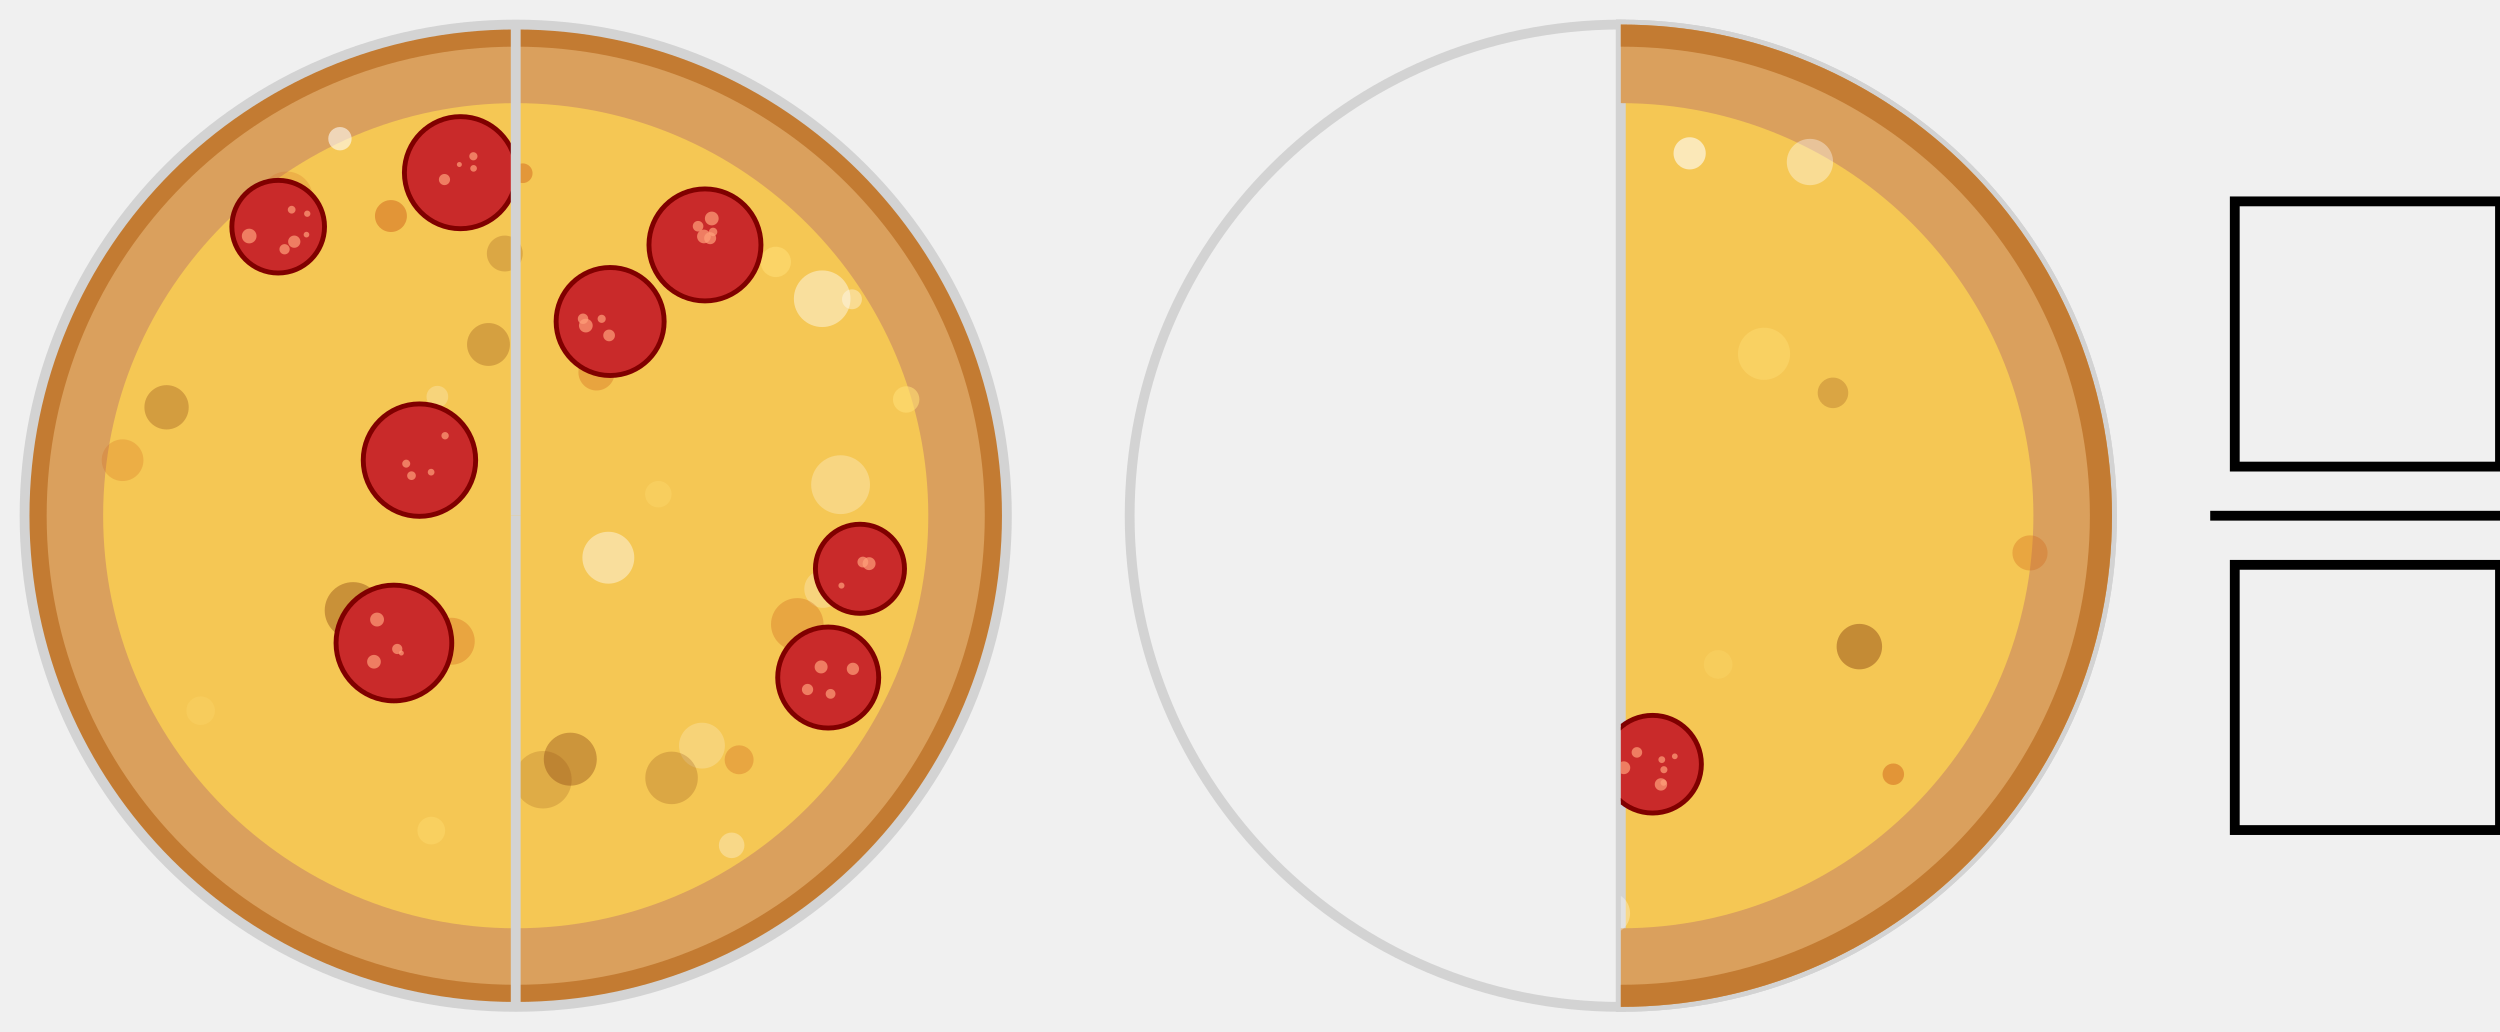
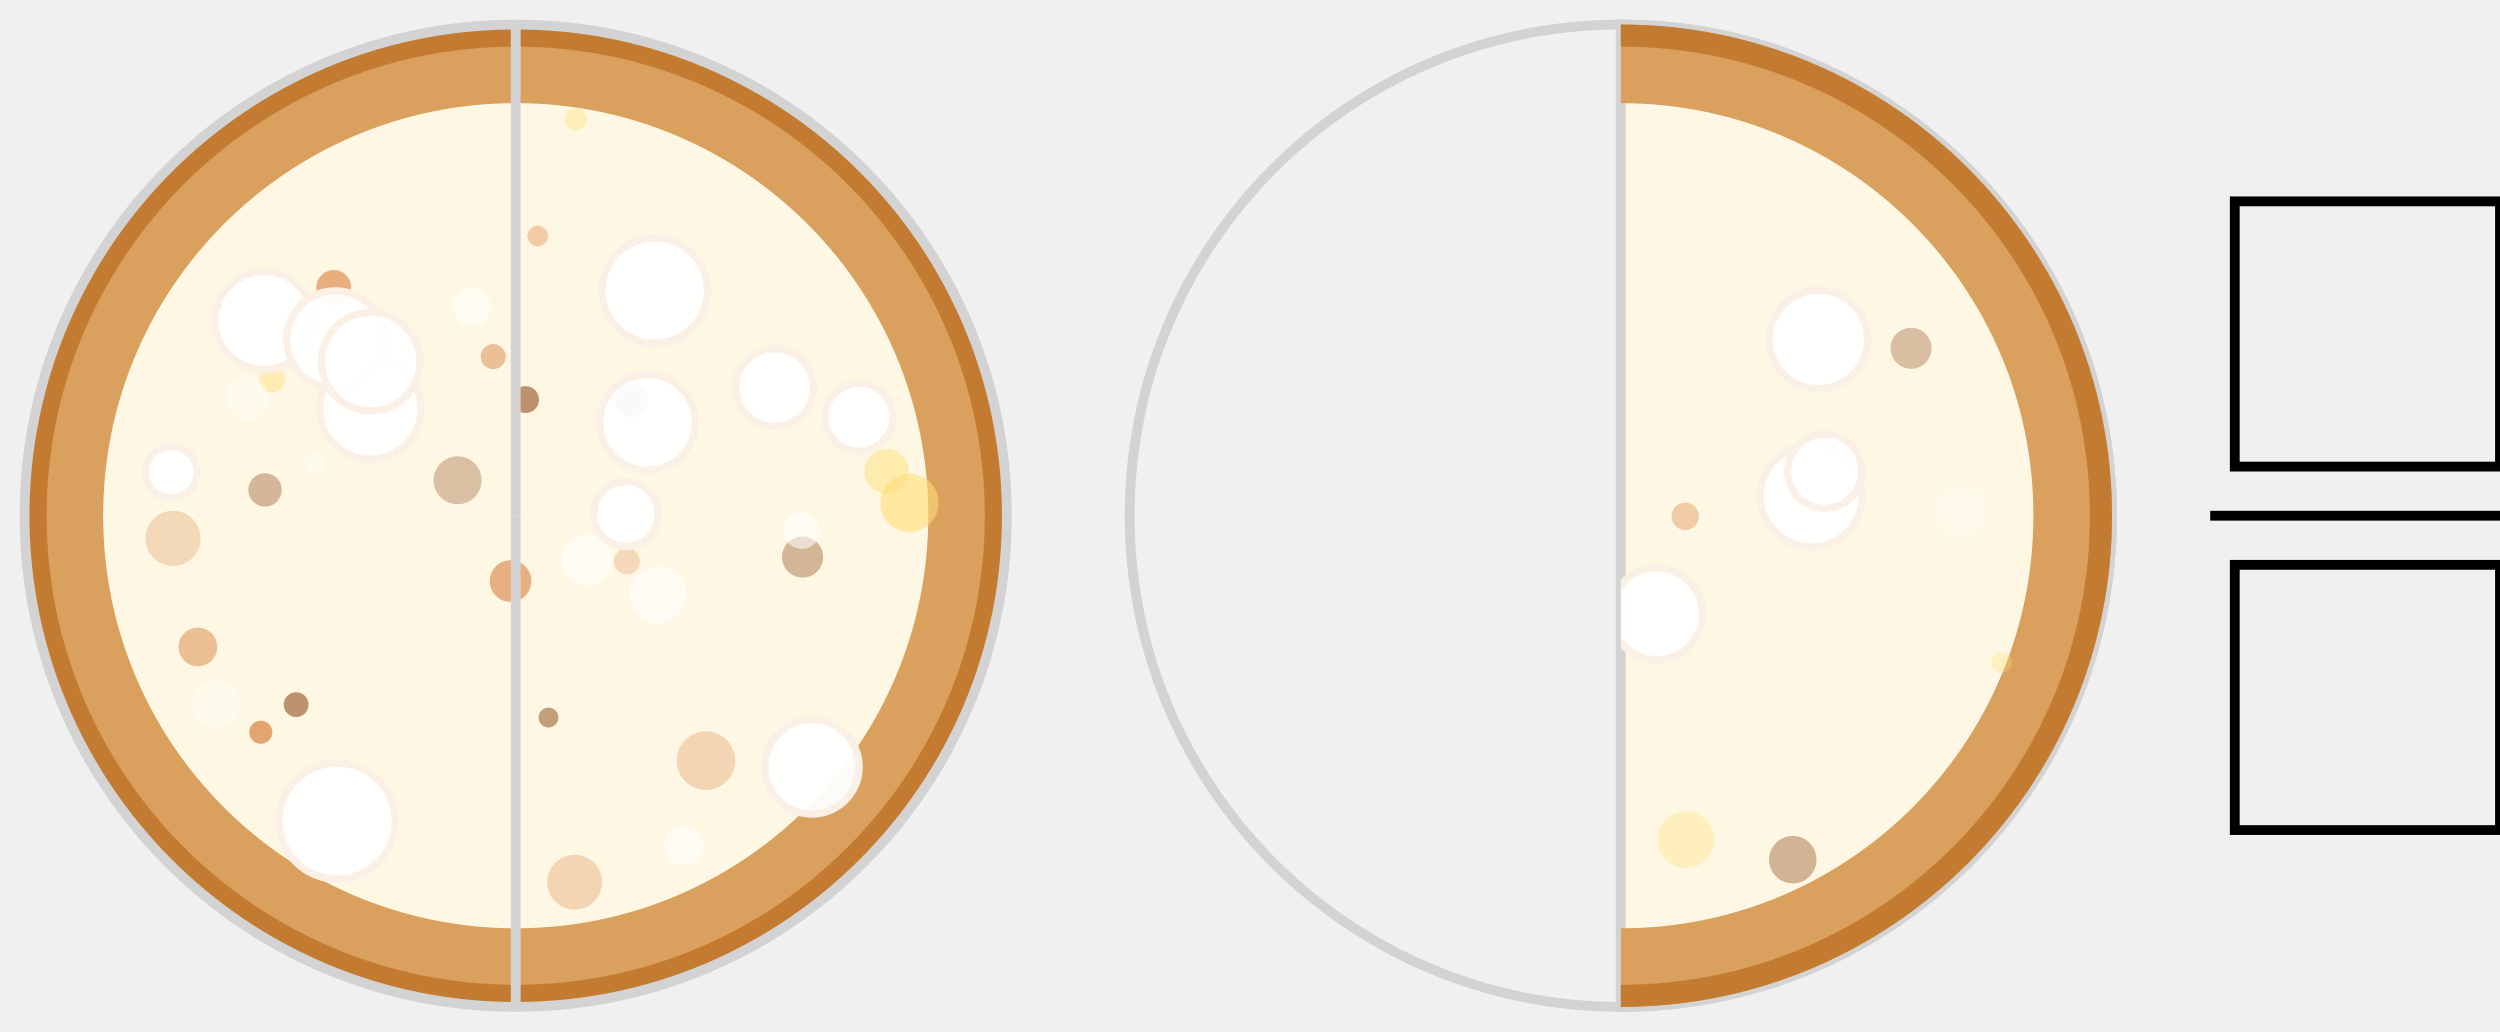
<svg xmlns="http://www.w3.org/2000/svg" xmlns:xlink="http://www.w3.org/1999/xlink" width="509.0" height="210.0">
  <svg x="0.0" y="0.0" width="210.0" height="210.0" viewBox="0 0 210 210">
    <defs>
-       <clipPath id="clip-4492473792-4434077648">
+       <clipPath id="clip-4492015040-4502535760">
        <circle cx="105.0" cy="105.0" r="100" fill="none" />
      </clipPath>
    </defs>
    <g>
-       <circle cx="105.0" cy="105.0" r="100" fill="#F5C754" />
-       <use xlink:href="#clip-4492473792-4434077648" />
-       <g clip-path="url(#clip-4492473792-4434077648)">
+       <circle cx="105.0" cy="105.0" r="100" fill="#FEF7E3" />
+       <use xlink:href="#clip-4492015040-4502535760" />
+       <g clip-path="url(#clip-4492015040-4502535760)">
        <circle cx="105.0" cy="105.0" r="92" stroke="#DAA05D" stroke-width="16" fill="none" />
        <circle cx="105.0" cy="105.0" r="98" stroke="#C37B32" stroke-width="5" fill="none" />
-         <circle cx="123.859" cy="113.549" r="5.282" fill="#FFFFFF" fill-opacity="0.418" />
-         <circle cx="94.381" cy="41.489" r="3.6" fill="#D2691E" fill-opacity="0.564" />
-         <circle cx="102.776" cy="51.618" r="3.656" fill="#8B4513" fill-opacity="0.24" />
-         <circle cx="110.54" cy="158.755" r="5.852" fill="#8B4513" fill-opacity="0.205" />
-         <circle cx="171.142" cy="98.682" r="5.991" fill="#FFFFFF" fill-opacity="0.267" />
-         <circle cx="71.88" cy="124.292" r="5.772" fill="#8B4513" fill-opacity="0.412" />
-         <circle cx="157.954" cy="53.324" r="3.093" fill="#FFDE75" fill-opacity="0.554" />
-         <circle cx="33.912" cy="82.926" r="4.512" fill="#8B4513" fill-opacity="0.317" />
-         <circle cx="167.59" cy="119.927" r="3.834" fill="#FFFFFF" fill-opacity="0.24" />
-         <circle cx="91.873" cy="130.558" r="4.785" fill="#D2691E" fill-opacity="0.357" />
-         <circle cx="134.039" cy="100.616" r="2.696" fill="#FFDE75" fill-opacity="0.307" />
-         <circle cx="167.396" cy="60.823" r="5.764" fill="#FFFFFF" fill-opacity="0.427" />
-         <circle cx="142.921" cy="151.81" r="4.668" fill="#FFFFFF" fill-opacity="0.213" />
-         <circle cx="24.958" cy="93.697" r="4.249" fill="#D2691E" fill-opacity="0.258" />
-         <circle cx="89.047" cy="80.767" r="2.212" fill="#FFFFFF" fill-opacity="0.228" />
-         <circle cx="99.456" cy="70.135" r="4.366" fill="#8B4513" fill-opacity="0.3" />
-         <circle cx="79.594" cy="43.985" r="3.251" fill="#D2691E" fill-opacity="0.531" />
-         <circle cx="121.462" cy="75.807" r="3.699" fill="#D2691E" fill-opacity="0.364" />
-         <circle cx="162.325" cy="127.119" r="5.349" fill="#D2691E" fill-opacity="0.344" />
-         <circle cx="173.463" cy="60.936" r="2.029" fill="#FFFFFF" fill-opacity="0.359" />
-         <circle cx="106.424" cy="35.27" r="2.006" fill="#D2691E" fill-opacity="0.5" />
-         <circle cx="136.73" cy="158.379" r="5.35" fill="#8B4513" fill-opacity="0.241" />
-         <circle cx="150.482" cy="154.692" r="2.948" fill="#D2691E" fill-opacity="0.344" />
-         <circle cx="148.964" cy="172.112" r="2.603" fill="#FFFFFF" fill-opacity="0.303" />
-         <circle cx="58.356" cy="40.229" r="5.31" fill="#D2691E" fill-opacity="0.234" />
-         <circle cx="87.811" cy="169.11" r="2.822" fill="#FFDE75" fill-opacity="0.388" />
-         <circle cx="116.108" cy="154.571" r="5.396" fill="#8B4513" fill-opacity="0.383" />
-         <circle cx="69.213" cy="28.24" r="2.38" fill="#FFFFFF" fill-opacity="0.563" />
-         <circle cx="184.499" cy="81.33" r="2.693" fill="#FFDE75" fill-opacity="0.598" />
-         <circle cx="40.851" cy="144.699" r="2.914" fill="#FFDE75" fill-opacity="0.232" />
-         <circle cx="80.199" cy="130.916" r="11.779" fill="#C92A2A" stroke="#800000" stroke-width="1" />
-         <circle cx="81.713" cy="132.96" r="0.511" fill="#FFA07A" fill-opacity="0.7" />
-         <circle cx="76.141" cy="134.73" r="1.397" fill="#FFA07A" fill-opacity="0.7" />
-         <circle cx="80.88" cy="132.13" r="1.04" fill="#FFA07A" fill-opacity="0.7" />
-         <circle cx="76.769" cy="126.142" r="1.416" fill="#FFA07A" fill-opacity="0.7" />
-         <circle cx="85.401" cy="93.681" r="11.444" fill="#C92A2A" stroke="#800000" stroke-width="1" />
-         <circle cx="87.777" cy="96.132" r="0.689" fill="#FFA07A" fill-opacity="0.7" />
-         <circle cx="90.619" cy="88.712" r="0.752" fill="#FFA07A" fill-opacity="0.7" />
-         <circle cx="82.706" cy="94.401" r="0.814" fill="#FFA07A" fill-opacity="0.7" />
-         <circle cx="83.781" cy="96.846" r="0.885" fill="#FFA07A" fill-opacity="0.7" />
-         <circle cx="124.222" cy="65.459" r="10.996" fill="#C92A2A" stroke="#800000" stroke-width="1" />
-         <circle cx="119.275" cy="66.287" r="1.401" fill="#FFA07A" fill-opacity="0.7" />
-         <circle cx="122.501" cy="64.913" r="0.829" fill="#FFA07A" fill-opacity="0.7" />
-         <circle cx="118.705" cy="64.899" r="1.062" fill="#FFA07A" fill-opacity="0.7" />
-         <circle cx="124.014" cy="68.292" r="1.193" fill="#FFA07A" fill-opacity="0.7" />
-         <circle cx="175.088" cy="115.806" r="9.068" fill="#C92A2A" stroke="#800000" stroke-width="1" />
-         <circle cx="171.321" cy="119.226" r="0.62" fill="#FFA07A" fill-opacity="0.7" />
-         <circle cx="175.679" cy="114.438" r="1.101" fill="#FFA07A" fill-opacity="0.7" />
-         <circle cx="176.947" cy="114.759" r="1.318" fill="#FFA07A" fill-opacity="0.7" />
-         <circle cx="93.746" cy="35.154" r="11.408" fill="#C92A2A" stroke="#800000" stroke-width="1" />
-         <circle cx="96.38" cy="31.817" r="0.834" fill="#FFA07A" fill-opacity="0.7" />
-         <circle cx="96.42" cy="34.279" r="0.682" fill="#FFA07A" fill-opacity="0.7" />
-         <circle cx="90.496" cy="36.556" r="1.137" fill="#FFA07A" fill-opacity="0.7" />
-         <circle cx="93.527" cy="33.493" r="0.512" fill="#FFA07A" fill-opacity="0.7" />
-         <circle cx="143.531" cy="49.867" r="11.4" fill="#C92A2A" stroke="#800000" stroke-width="1" />
-         <circle cx="143.318" cy="48.143" r="1.397" fill="#FFA07A" fill-opacity="0.7" />
-         <circle cx="142.128" cy="46.061" r="1.081" fill="#FFA07A" fill-opacity="0.7" />
-         <circle cx="144.917" cy="44.483" r="1.404" fill="#FFA07A" fill-opacity="0.7" />
-         <circle cx="144.588" cy="48.498" r="1.221" fill="#FFA07A" fill-opacity="0.7" />
-         <circle cx="145.188" cy="47.217" r="0.858" fill="#FFA07A" fill-opacity="0.7" />
-         <circle cx="56.638" cy="46.153" r="9.433" fill="#C92A2A" stroke="#800000" stroke-width="1" />
-         <circle cx="59.383" cy="42.694" r="0.791" fill="#FFA07A" fill-opacity="0.7" />
-         <circle cx="57.94" cy="50.748" r="1.046" fill="#FFA07A" fill-opacity="0.7" />
-         <circle cx="59.909" cy="49.205" r="1.249" fill="#FFA07A" fill-opacity="0.7" />
-         <circle cx="50.734" cy="48.059" r="1.498" fill="#FFA07A" fill-opacity="0.7" />
-         <circle cx="62.398" cy="47.772" r="0.579" fill="#FFA07A" fill-opacity="0.7" />
-         <circle cx="62.555" cy="43.51" r="0.645" fill="#FFA07A" fill-opacity="0.7" />
-         <circle cx="168.624" cy="137.949" r="10.281" fill="#C92A2A" stroke="#800000" stroke-width="1" />
-         <circle cx="164.416" cy="140.382" r="1.146" fill="#FFA07A" fill-opacity="0.7" />
-         <circle cx="169.104" cy="141.27" r="0.999" fill="#FFA07A" fill-opacity="0.7" />
-         <circle cx="167.18" cy="135.788" r="1.322" fill="#FFA07A" fill-opacity="0.7" />
-         <circle cx="173.652" cy="136.178" r="1.249" fill="#FFA07A" fill-opacity="0.7" />
+         <circle cx="127.631" cy="114.295" r="2.664" fill="#D2691E" fill-opacity="0.22" />
+         <circle cx="44.128" cy="143.436" r="4.884" fill="#FFFFFF" fill-opacity="0.325" />
+         <circle cx="128.628" cy="81.516" r="3.398" fill="#8B4513" fill-opacity="0.51" />
+         <circle cx="64.042" cy="94.121" r="2.038" fill="#FFFFFF" fill-opacity="0.386" />
+         <circle cx="111.672" cy="146.089" r="2.021" fill="#8B4513" fill-opacity="0.506" />
+         <circle cx="117" cy="179.621" r="5.576" fill="#D2691E" fill-opacity="0.243" />
+         <circle cx="93.168" cy="97.782" r="4.875" fill="#8B4513" fill-opacity="0.316" />
+         <circle cx="139.276" cy="172.118" r="4.042" fill="#FFFFFF" fill-opacity="0.556" />
+         <circle cx="163.403" cy="113.417" r="4.184" fill="#8B4513" fill-opacity="0.364" />
+         <circle cx="67.956" cy="58.512" r="3.541" fill="#D2691E" fill-opacity="0.513" />
+         <circle cx="55.426" cy="77.251" r="2.651" fill="#FFDE75" fill-opacity="0.443" />
+         <circle cx="100.421" cy="72.604" r="2.553" fill="#D2691E" fill-opacity="0.384" />
+         <circle cx="96.065" cy="62.613" r="3.908" fill="#FFFFFF" fill-opacity="0.451" />
+         <circle cx="185.167" cy="102.391" r="5.923" fill="#FFDE75" fill-opacity="0.59" />
+         <circle cx="180.506" cy="95.939" r="4.509" fill="#FFDE75" fill-opacity="0.478" />
+         <circle cx="53.967" cy="99.751" r="3.396" fill="#8B4513" fill-opacity="0.356" />
+         <circle cx="40.294" cy="131.715" r="3.938" fill="#D2691E" fill-opacity="0.4" />
+         <circle cx="119.518" cy="113.971" r="5.206" fill="#FFFFFF" fill-opacity="0.596" />
+         <circle cx="35.232" cy="109.607" r="5.616" fill="#D2691E" fill-opacity="0.213" />
+         <circle cx="60.291" cy="143.463" r="2.531" fill="#8B4513" fill-opacity="0.566" />
+         <circle cx="50.364" cy="81.089" r="4.468" fill="#FFFFFF" fill-opacity="0.329" />
+         <circle cx="109.477" cy="48.059" r="2.103" fill="#D2691E" fill-opacity="0.304" />
+         <circle cx="107.011" cy="81.353" r="2.739" fill="#8B4513" fill-opacity="0.569" />
+         <circle cx="143.73" cy="154.872" r="5.957" fill="#D2691E" fill-opacity="0.24" />
+         <circle cx="80.066" cy="80.957" r="3.216" fill="#D2691E" fill-opacity="0.344" />
+         <circle cx="53.095" cy="149.082" r="2.354" fill="#D2691E" fill-opacity="0.583" />
+         <circle cx="117.205" cy="24.288" r="2.267" fill="#FFDE75" fill-opacity="0.365" />
+         <circle cx="133.967" cy="121.122" r="5.828" fill="#FFFFFF" fill-opacity="0.531" />
+         <circle cx="163.226" cy="108.024" r="3.72" fill="#FFFFFF" fill-opacity="0.564" />
+         <circle cx="103.954" cy="118.307" r="4.242" fill="#D2691E" fill-opacity="0.497" />
+         <circle cx="34.888" cy="96.153" r="5.237" fill="#FFFFFF" fill-opacity="0.95" stroke="#FAF0E6" stroke-width="1.5" />
+         <circle cx="75.385" cy="83.155" r="10.344" fill="#FFFFFF" fill-opacity="0.95" stroke="#FAF0E6" stroke-width="1.5" />
+         <circle cx="53.758" cy="65.246" r="9.986" fill="#FFFFFF" fill-opacity="0.95" stroke="#FAF0E6" stroke-width="1.5" />
+         <circle cx="131.822" cy="85.964" r="9.758" fill="#FFFFFF" fill-opacity="0.95" stroke="#FAF0E6" stroke-width="1.5" />
+         <circle cx="68.274" cy="69.143" r="9.919" fill="#FFFFFF" fill-opacity="0.95" stroke="#FAF0E6" stroke-width="1.5" />
+         <circle cx="165.312" cy="156.132" r="9.603" fill="#FFFFFF" fill-opacity="0.95" stroke="#FAF0E6" stroke-width="1.5" />
+         <circle cx="75.458" cy="73.633" r="10.018" fill="#FFFFFF" fill-opacity="0.95" stroke="#FAF0E6" stroke-width="1.5" />
+         <circle cx="68.635" cy="167.175" r="11.829" fill="#FFFFFF" fill-opacity="0.95" stroke="#FAF0E6" stroke-width="1.5" />
+         <circle cx="174.882" cy="84.956" r="6.926" fill="#FFFFFF" fill-opacity="0.95" stroke="#FAF0E6" stroke-width="1.5" />
+         <circle cx="127.442" cy="104.663" r="6.573" fill="#FFFFFF" fill-opacity="0.95" stroke="#FAF0E6" stroke-width="1.5" />
+         <circle cx="133.313" cy="59.147" r="10.739" fill="#FFFFFF" fill-opacity="0.95" stroke="#FAF0E6" stroke-width="1.5" />
+         <circle cx="157.703" cy="78.898" r="7.902" fill="#FFFFFF" fill-opacity="0.95" stroke="#FAF0E6" stroke-width="1.5" />
      </g>
      <path d="M105.0,105.0 L105.0,5.0" stroke="lightgray" stroke-width="2" />
      <path d="M105.0,105.0 L105.0,205.0" stroke="lightgray" stroke-width="2" />
      <circle cx="105.0" cy="105.0" r="100" fill="none" stroke="lightgray" stroke-width="2" />
    </g>
  </svg>
  <svg x="225.0" y="0.0" width="284.0" height="210.0" viewBox="0 0 284.0 210">
    <defs>
-       <clipPath id="clip-4489863696-4434082896">
+       <clipPath id="clip-4489404944-4502534608">
        <path d="M105.0,105.0 L105.0,5.0 A100,100,0,0,1,105.0,205.0 Z" fill="none" />
      </clipPath>
    </defs>
    <g>
      <path d="M105.0,105.0 L105.0,5.0 A100,100,0,0,1,105.0,205.0 Z" fill="none" stroke="lightgray" stroke-width="2" />
      <path d="M105.0,105.0 L105.0,205.0 A100,100,0,0,1,105,5.0 Z" fill="none" stroke="lightgray" stroke-width="2" />
-       <path d="M105.0,105.0 L105.0,5.0 A100,100,0,0,1,105.0,205.0 Z" fill="#F5C754" stroke="lightgray" stroke-width="2" />
-       <use xlink:href="#clip-4489863696-4434082896" />
-       <g clip-path="url(#clip-4489863696-4434082896)">
+       <path d="M105.0,105.0 L105.0,5.0 A100,100,0,0,1,105.0,205.0 Z" fill="#FEF7E3" stroke="lightgray" stroke-width="2" />
+       <use xlink:href="#clip-4489404944-4502534608" />
+       <g clip-path="url(#clip-4489404944-4502534608)">
        <circle cx="105.0" cy="105.0" r="92" stroke="#DAA05D" stroke-width="16" fill="none" />
        <circle cx="105.0" cy="105.0" r="98" stroke="#C37B32" stroke-width="5" fill="none" />
-         <circle cx="124.816" cy="135.278" r="2.913" fill="#FFDE75" fill-opacity="0.248" />
-         <circle cx="100.491" cy="88.604" r="4.028" fill="#8B4513" fill-opacity="0.297" />
-         <circle cx="143.504" cy="32.985" r="4.714" fill="#FFFFFF" fill-opacity="0.373" />
-         <circle cx="50.99" cy="78.455" r="5.837" fill="#8B4513" fill-opacity="0.361" />
-         <circle cx="89.242" cy="78.752" r="3.124" fill="#FFDE75" fill-opacity="0.224" />
-         <circle cx="51.094" cy="48.898" r="3.664" fill="#FFFFFF" fill-opacity="0.26" />
-         <circle cx="77.278" cy="102.494" r="2.937" fill="#FFDE75" fill-opacity="0.496" />
-         <circle cx="102.6" cy="185.943" r="4.282" fill="#FFFFFF" fill-opacity="0.317" />
-         <circle cx="119.013" cy="31.22" r="3.278" fill="#FFFFFF" fill-opacity="0.583" />
-         <circle cx="134.157" cy="72.028" r="5.31" fill="#FFDE75" fill-opacity="0.438" />
-         <circle cx="153.564" cy="131.652" r="4.63" fill="#8B4513" fill-opacity="0.458" />
-         <circle cx="160.477" cy="157.634" r="2.192" fill="#D2691E" fill-opacity="0.52" />
-         <circle cx="76.463" cy="48.382" r="4.069" fill="#D2691E" fill-opacity="0.213" />
-         <circle cx="188.307" cy="112.576" r="3.575" fill="#D2691E" fill-opacity="0.354" />
-         <circle cx="148.193" cy="79.983" r="3.11" fill="#8B4513" fill-opacity="0.255" />
-         <circle cx="80.077" cy="57.051" r="11.916" fill="#C92A2A" stroke="#800000" stroke-width="1" />
-         <circle cx="83.95" cy="52.825" r="0.862" fill="#FFA07A" fill-opacity="0.7" />
-         <circle cx="78.732" cy="55.232" r="0.583" fill="#FFA07A" fill-opacity="0.7" />
-         <circle cx="80.515" cy="53.089" r="1.314" fill="#FFA07A" fill-opacity="0.7" />
-         <circle cx="80.329" cy="51.121" r="1.026" fill="#FFA07A" fill-opacity="0.7" />
-         <circle cx="75.716" cy="62.341" r="0.676" fill="#FFA07A" fill-opacity="0.7" />
-         <circle cx="75.128" cy="56.219" r="1.465" fill="#FFA07A" fill-opacity="0.7" />
-         <circle cx="79.764" cy="55.102" r="0.805" fill="#FFA07A" fill-opacity="0.7" />
-         <circle cx="93.027" cy="68.282" r="9.178" fill="#C92A2A" stroke="#800000" stroke-width="1" />
-         <circle cx="87.367" cy="63.529" r="0.853" fill="#FFA07A" fill-opacity="0.7" />
-         <circle cx="98.127" cy="66.719" r="1.257" fill="#FFA07A" fill-opacity="0.7" />
-         <circle cx="88.149" cy="63.691" r="1.437" fill="#FFA07A" fill-opacity="0.7" />
-         <circle cx="91.156" cy="68.847" r="0.798" fill="#FFA07A" fill-opacity="0.7" />
-         <circle cx="91.273" cy="62.732" r="1.256" fill="#FFA07A" fill-opacity="0.7" />
-         <circle cx="111.459" cy="155.592" r="9.942" fill="#C92A2A" stroke="#800000" stroke-width="1" />
-         <circle cx="108.275" cy="153.188" r="1.075" fill="#FFA07A" fill-opacity="0.7" />
-         <circle cx="113.77" cy="156.711" r="0.726" fill="#FFA07A" fill-opacity="0.7" />
-         <circle cx="113.34" cy="154.663" r="0.696" fill="#FFA07A" fill-opacity="0.7" />
-         <circle cx="113.169" cy="159.704" r="1.263" fill="#FFA07A" fill-opacity="0.7" />
-         <circle cx="115.989" cy="153.986" r="0.588" fill="#FFA07A" fill-opacity="0.7" />
-         <circle cx="105.608" cy="156.313" r="1.309" fill="#FFA07A" fill-opacity="0.7" />
-         <circle cx="113.706" cy="159.36" r="0.626" fill="#FFA07A" fill-opacity="0.7" />
-         <circle cx="60.547" cy="154.02" r="9.022" fill="#C92A2A" stroke="#800000" stroke-width="1" />
-         <circle cx="63.495" cy="153.558" r="1.349" fill="#FFA07A" fill-opacity="0.7" />
-         <circle cx="62.952" cy="149.625" r="0.716" fill="#FFA07A" fill-opacity="0.7" />
-         <circle cx="63.257" cy="157.24" r="0.531" fill="#FFA07A" fill-opacity="0.7" />
-         <circle cx="58.955" cy="150.172" r="0.926" fill="#FFA07A" fill-opacity="0.7" />
-         <circle cx="56.336" cy="151.287" r="0.998" fill="#FFA07A" fill-opacity="0.7" />
+         <circle cx="21.244" cy="110.233" r="5.452" fill="#8B4513" fill-opacity="0.572" />
+         <circle cx="164.091" cy="70.914" r="4.178" fill="#8B4513" fill-opacity="0.317" />
+         <circle cx="95.218" cy="157.569" r="4.945" fill="#FFFFFF" fill-opacity="0.318" />
+         <circle cx="55.13" cy="166.287" r="3.424" fill="#8B4513" fill-opacity="0.574" />
+         <circle cx="174.417" cy="103.877" r="5.084" fill="#FFFFFF" fill-opacity="0.299" />
+         <circle cx="118.113" cy="105.131" r="2.788" fill="#D2691E" fill-opacity="0.314" />
+         <circle cx="61.307" cy="64.194" r="5.96" fill="#8B4513" fill-opacity="0.41" />
+         <circle cx="63.147" cy="97.207" r="3.17" fill="#FFDE75" fill-opacity="0.302" />
+         <circle cx="118.264" cy="170.945" r="5.755" fill="#FFDE75" fill-opacity="0.355" />
+         <circle cx="182.558" cy="134.874" r="2.102" fill="#FFDE75" fill-opacity="0.323" />
+         <circle cx="22.73" cy="94.258" r="4.058" fill="#8B4513" fill-opacity="0.524" />
+         <circle cx="92.165" cy="86.8" r="5.393" fill="#FFDE75" fill-opacity="0.485" />
+         <circle cx="140.013" cy="175.03" r="4.829" fill="#8B4513" fill-opacity="0.38" />
+         <circle cx="100.322" cy="167.691" r="3.608" fill="#8B4513" fill-opacity="0.428" />
+         <circle cx="69.495" cy="174.527" r="5.005" fill="#D2691E" fill-opacity="0.413" />
+         <circle cx="145.22" cy="69.109" r="10.034" fill="#FFFFFF" fill-opacity="0.95" stroke="#FAF0E6" stroke-width="1.5" />
+         <circle cx="64.236" cy="39.68" r="8.165" fill="#FFFFFF" fill-opacity="0.95" stroke="#FAF0E6" stroke-width="1.5" />
+         <circle cx="143.796" cy="100.983" r="10.401" fill="#FFFFFF" fill-opacity="0.95" stroke="#FAF0E6" stroke-width="1.5" />
+         <circle cx="112.303" cy="124.969" r="9.342" fill="#FFFFFF" fill-opacity="0.95" stroke="#FAF0E6" stroke-width="1.5" />
+         <circle cx="146.527" cy="95.932" r="7.564" fill="#FFFFFF" fill-opacity="0.95" stroke="#FAF0E6" stroke-width="1.5" />
+         <circle cx="92.18" cy="109.415" r="11.254" fill="#FFFFFF" fill-opacity="0.95" stroke="#FAF0E6" stroke-width="1.5" />
      </g>
      <rect x="230.0" y="41.0" width="54.0" height="54.0" fill="none" stroke="black" stroke-width="2" />
      <rect x="230.0" y="115.0" width="54.0" height="54.0" fill="none" stroke="black" stroke-width="2" />
      <path d="M225.0,105.0 L289.0,105.0" stroke="black" stroke-width="2" />
    </g>
  </svg>
</svg>
